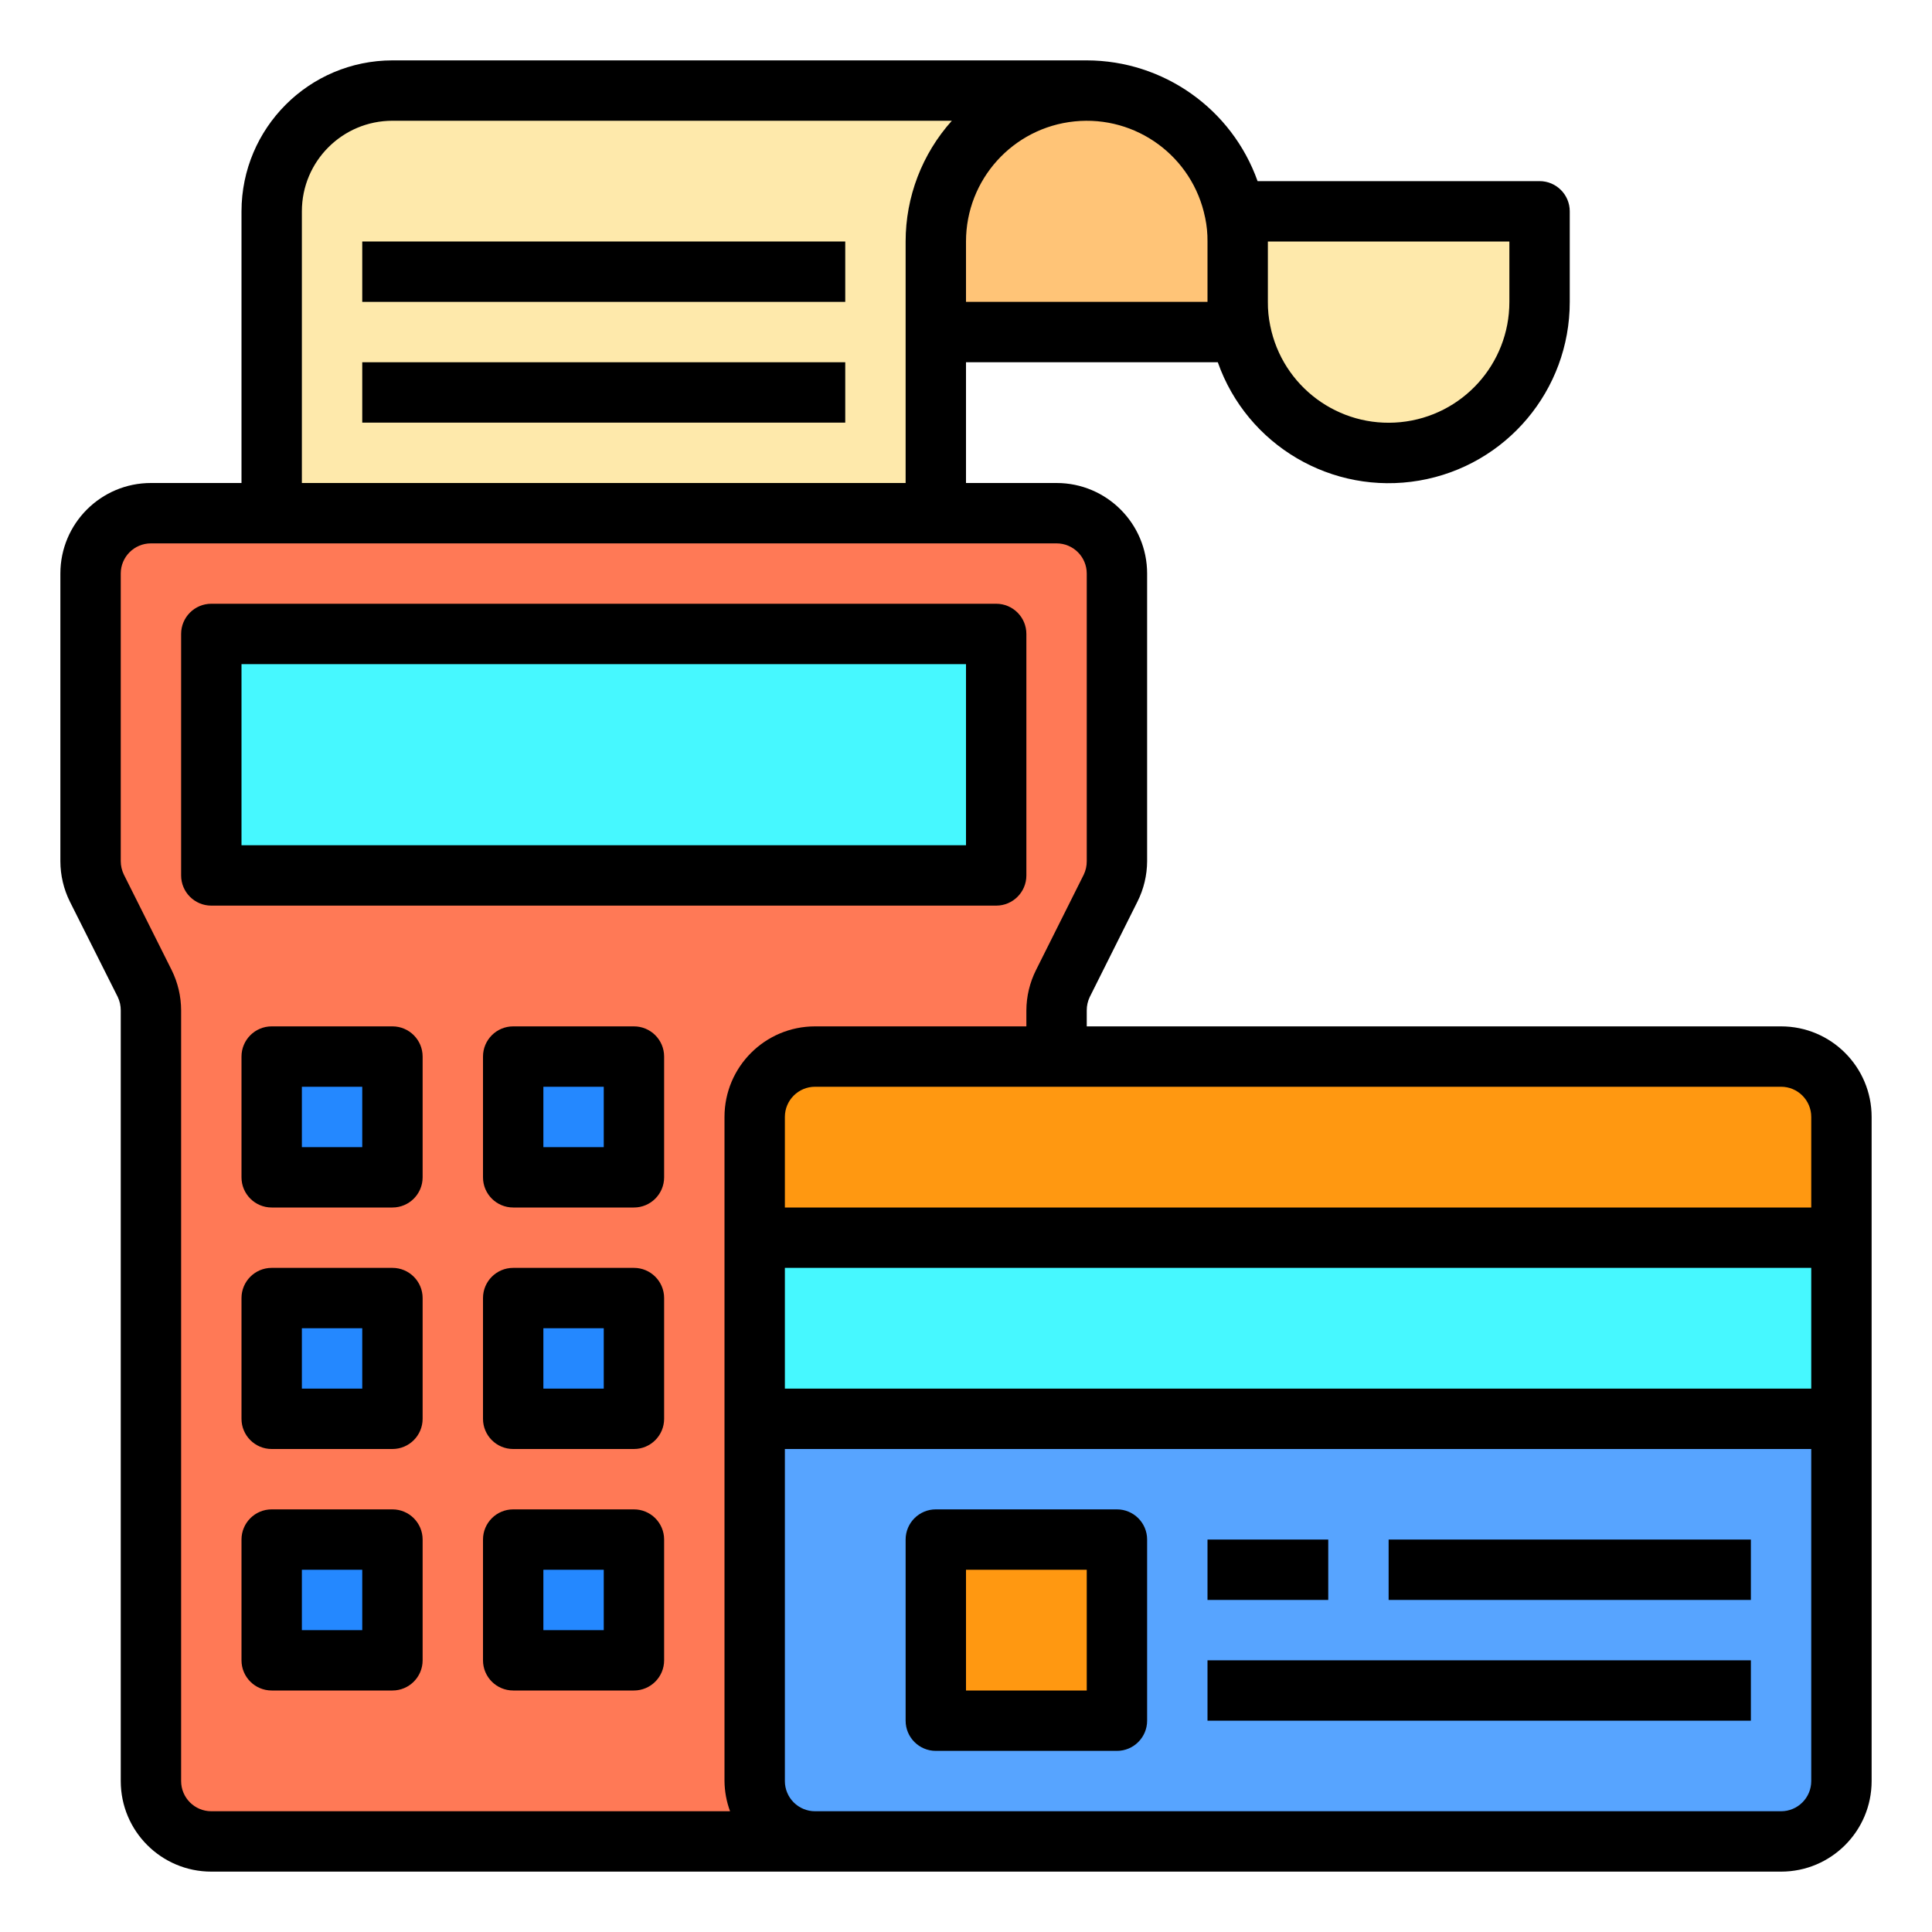
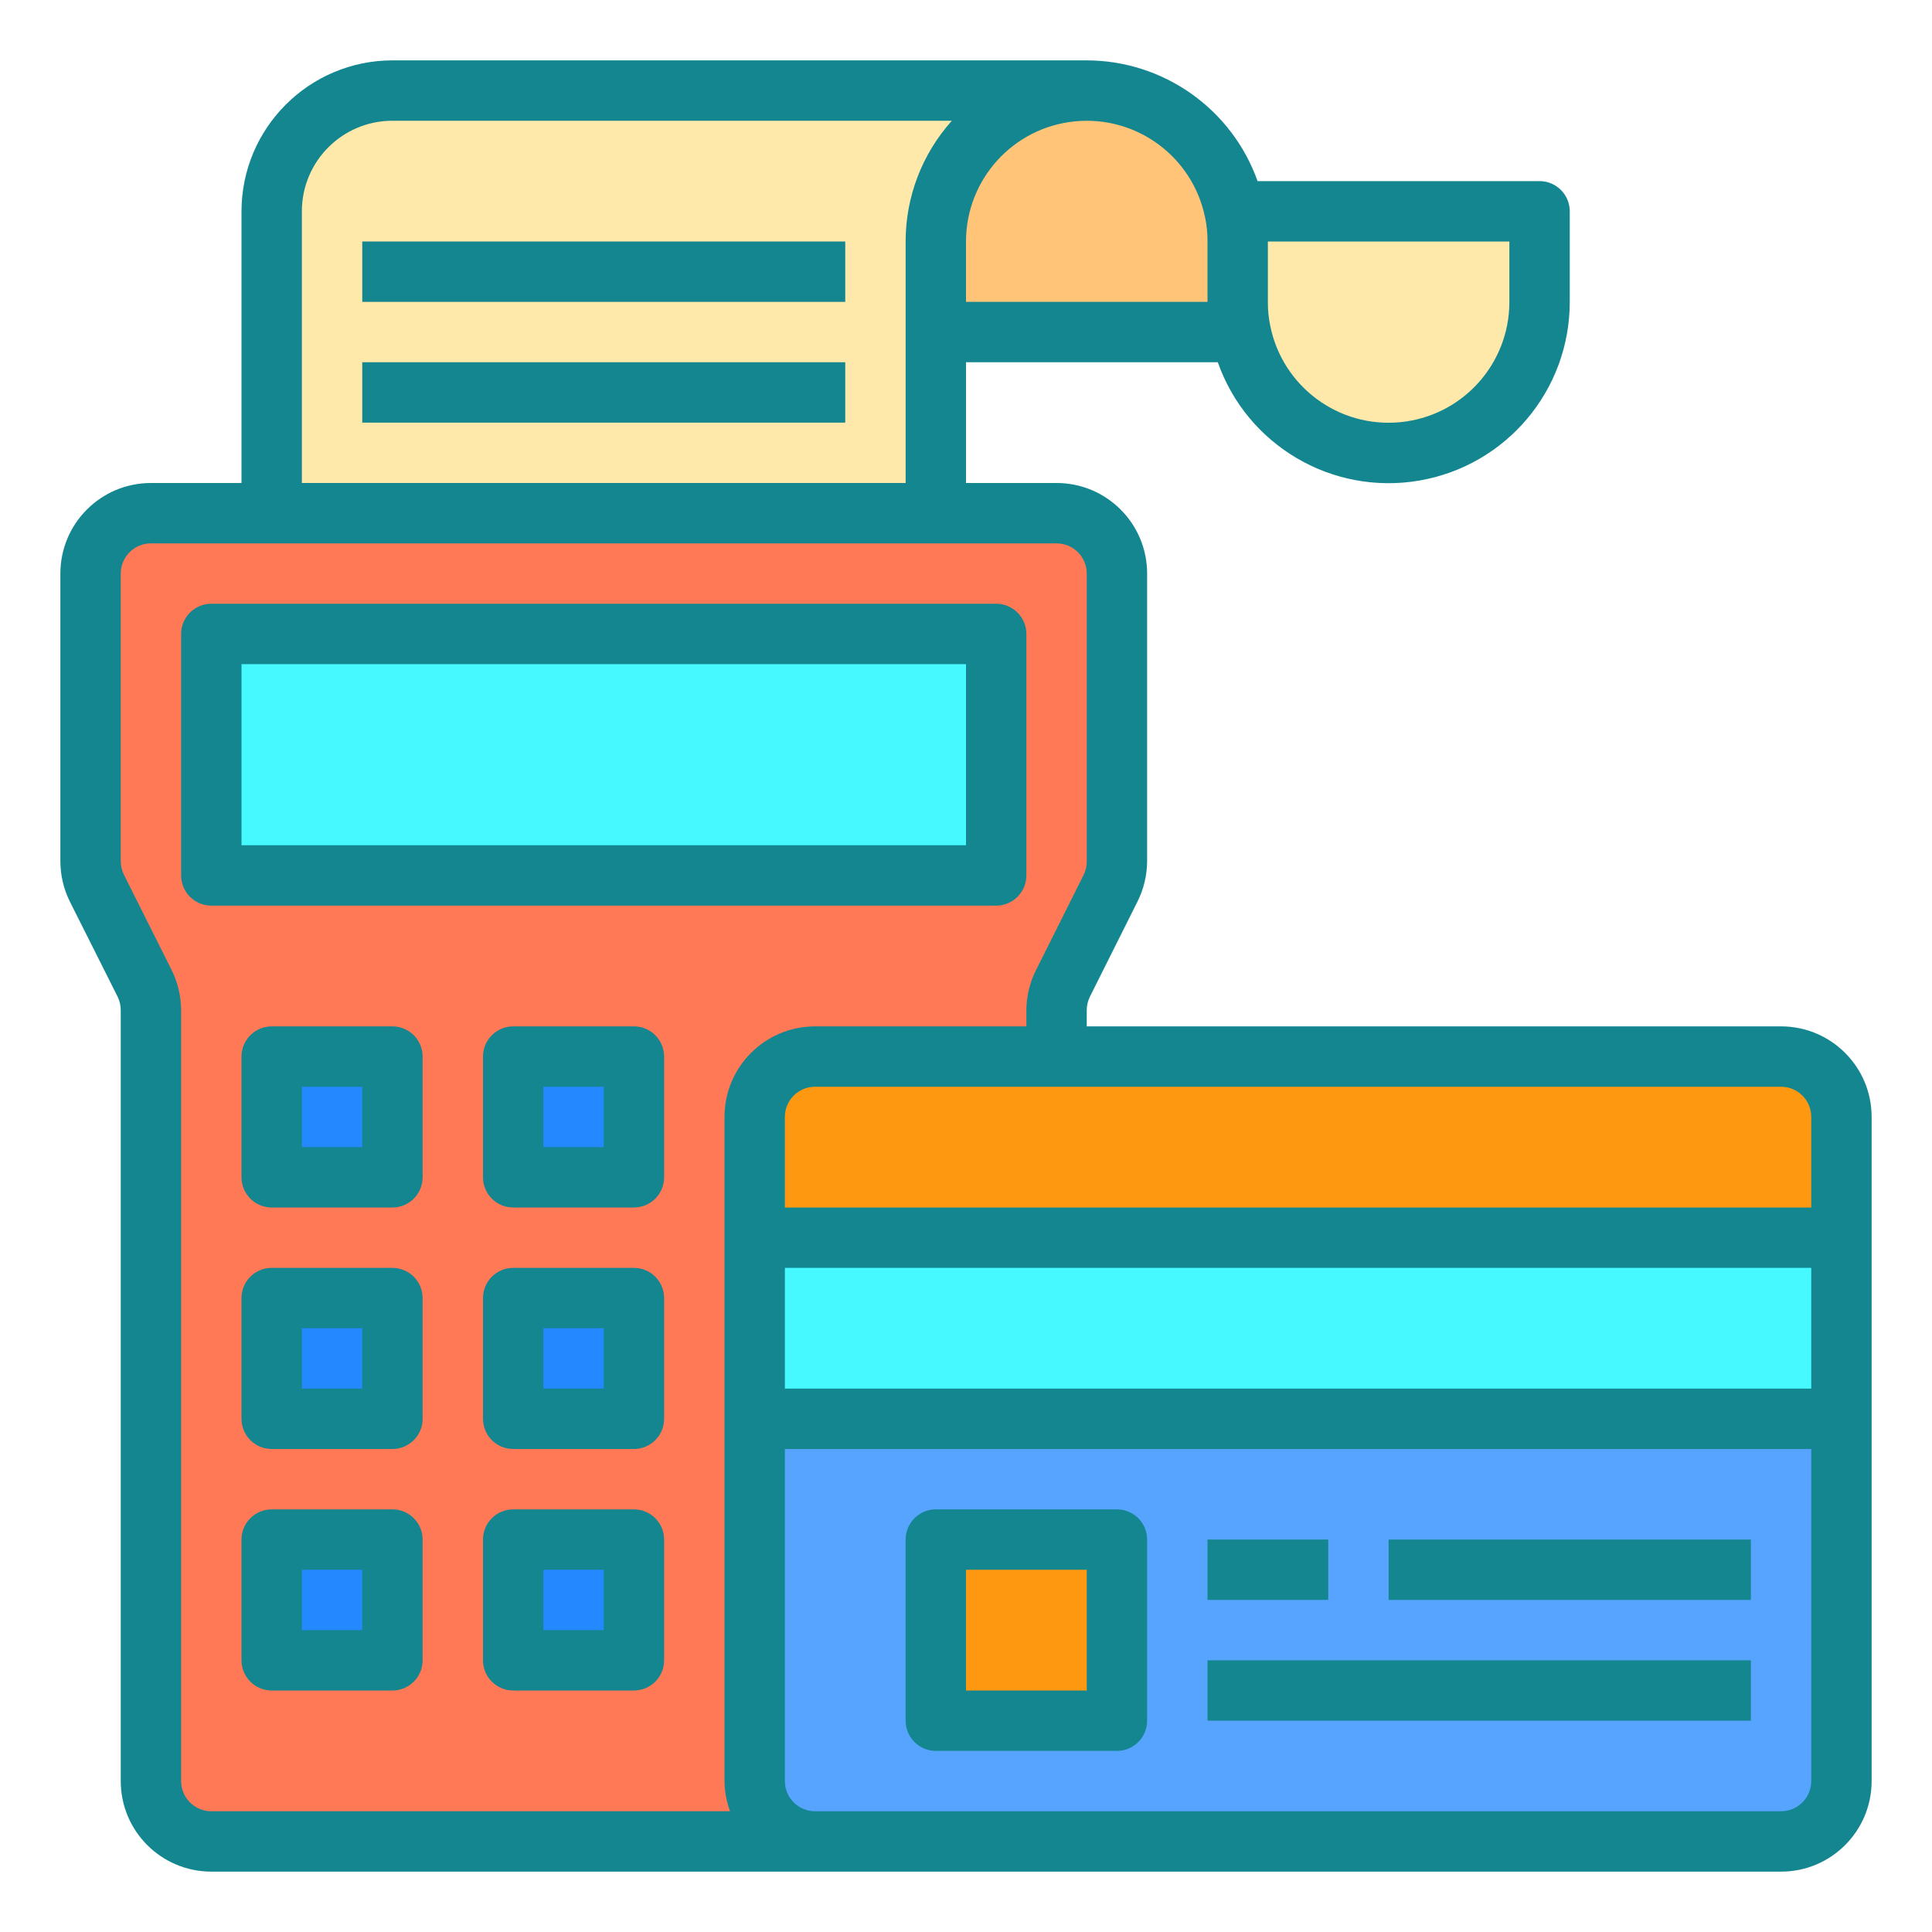
- <svg xmlns="http://www.w3.org/2000/svg" height="512" viewBox="0 0 64 64" width="512">
+ <svg xmlns="http://www.w3.org/2000/svg" height="512" viewBox="0 0 64 64" width="512" fill="#138690">
  <g id="Credit_card-3" data-name="Credit card">
    <path d="m61 47v12a2.006 2.006 0 0 1 -2 2h-32a2.006 2.006 0 0 1 -2-2v-12z" fill="#57a4ff" />
    <path d="m25 41h36v6h-36z" fill="#46f8ff" />
    <path d="m61 37v4h-36v-4a2.006 2.006 0 0 1 2-2h32a2.006 2.006 0 0 1 2 2z" fill="#ff9811" />
    <path d="m51 7v3a5 5 0 0 1 -9.9 1 4.712 4.712 0 0 1 -.1-1v-2a4.712 4.712 0 0 0 -.1-1z" fill="#fee9ab" />
    <path d="m41.1 11h-10.1v-3a5 5 0 0 1 9.9-1 4.712 4.712 0 0 1 .1 1v2a4.712 4.712 0 0 0 .1 1z" fill="#ffc477" />
    <path d="m31 51h6v6h-6z" fill="#ff9811" />
    <path d="m37 19v9.53a1.974 1.974 0 0 1 -.21.89l-1.58 3.16a1.974 1.974 0 0 0 -.21.89v1.53h-8a2.006 2.006 0 0 0 -2 2v22a2.006 2.006 0 0 0 2 2h-20a2.006 2.006 0 0 1 -2-2v-25.53a1.974 1.974 0 0 0 -.21-.89l-1.58-3.16a1.974 1.974 0 0 1 -.21-.89v-9.53a2.006 2.006 0 0 1 2-2h30a2.006 2.006 0 0 1 2 2z" fill="#ff7956" />
    <path d="m13 3h23a4.985 4.985 0 0 0 -5 5v9h-22v-10a4 4 0 0 1 4-4z" fill="#fee9ab" />
    <path d="m7 21h26v8h-26z" fill="#46f8ff" />
    <g fill="#2488ff">
      <path d="m17 51h4v4h-4z" />
      <path d="m17 43h4v4h-4z" />
      <path d="m17 35h4v4h-4z" />
      <path d="m9 51h4v4h-4z" />
      <path d="m9 43h4v4h-4z" />
      <path d="m9 35h4v4h-4z" />
    </g>
    <path d="m34 29v-8a1 1 0 0 0 -1-1h-26a1 1 0 0 0 -1 1v8a1 1 0 0 0 1 1h26a1 1 0 0 0 1-1zm-2-1h-24v-6h24z" />
    <path d="m13 34h-4a1 1 0 0 0 -1 1v4a1 1 0 0 0 1 1h4a1 1 0 0 0 1-1v-4a1 1 0 0 0 -1-1zm-1 4h-2v-2h2z" />
    <path d="m21 34h-4a1 1 0 0 0 -1 1v4a1 1 0 0 0 1 1h4a1 1 0 0 0 1-1v-4a1 1 0 0 0 -1-1zm-1 4h-2v-2h2z" />
    <path d="m21 42h-4a1 1 0 0 0 -1 1v4a1 1 0 0 0 1 1h4a1 1 0 0 0 1-1v-4a1 1 0 0 0 -1-1zm-1 4h-2v-2h2z" />
    <path d="m21 50h-4a1 1 0 0 0 -1 1v4a1 1 0 0 0 1 1h4a1 1 0 0 0 1-1v-4a1 1 0 0 0 -1-1zm-1 4h-2v-2h2z" />
    <path d="m13 42h-4a1 1 0 0 0 -1 1v4a1 1 0 0 0 1 1h4a1 1 0 0 0 1-1v-4a1 1 0 0 0 -1-1zm-1 4h-2v-2h2z" />
    <path d="m13 50h-4a1 1 0 0 0 -1 1v4a1 1 0 0 0 1 1h4a1 1 0 0 0 1-1v-4a1 1 0 0 0 -1-1zm-1 4h-2v-2h2z" />
    <path d="m59 34h-23v-.528a1.019 1.019 0 0 1 .1-.447l1.579-3.156a3.014 3.014 0 0 0 .321-1.341v-9.528a3 3 0 0 0 -3-3h-3v-4h8.341a6 6 0 0 0 11.659-2v-3a1 1 0 0 0 -1-1h-9.341a6.019 6.019 0 0 0 -5.659-4h-23a5.006 5.006 0 0 0 -5 5v9h-3a3 3 0 0 0 -3 3v9.528a3.022 3.022 0 0 0 .316 1.342l1.584 3.154a1.027 1.027 0 0 1 .1.448v25.528a3 3 0 0 0 3 3h52a3 3 0 0 0 3-3v-22a3 3 0 0 0 -3-3zm-17-26h8v2a4 4 0 0 1 -7.923.785 3.671 3.671 0 0 1 -.077-.785zm18 29v3h-34v-3a1 1 0 0 1 1-1h32a1 1 0 0 1 1 1zm-34 5h34v4h-34zm13.919-34.8.005.02a3.658 3.658 0 0 1 .076.78v2h-8v-2a4 4 0 0 1 7.919-.8zm-29.919-.2a3 3 0 0 1 3-3h18.531a5.987 5.987 0 0 0 -1.531 4v8h-20zm-4 52v-25.528a3.022 3.022 0 0 0 -.316-1.342l-1.579-3.154a1.027 1.027 0 0 1 -.105-.448v-9.528a1 1 0 0 1 1-1h30a1 1 0 0 1 1 1v9.528a1.019 1.019 0 0 1 -.1.447l-1.579 3.156a3.014 3.014 0 0 0 -.321 1.341v.528h-7a3 3 0 0 0 -3 3v22a2.966 2.966 0 0 0 .184 1h-17.184a1 1 0 0 1 -1-1zm53 1h-32a1 1 0 0 1 -1-1v-11h34v11a1 1 0 0 1 -1 1z" />
    <path d="m37 50h-6a1 1 0 0 0 -1 1v6a1 1 0 0 0 1 1h6a1 1 0 0 0 1-1v-6a1 1 0 0 0 -1-1zm-1 6h-4v-4h4z" />
    <path d="m40 51h4v2h-4z" />
    <path d="m46 51h12v2h-12z" />
    <path d="m40 55h18v2h-18z" />
    <path d="m12 8h16v2h-16z" />
    <path d="m12 12h16v2h-16z" />
  </g>
</svg>
